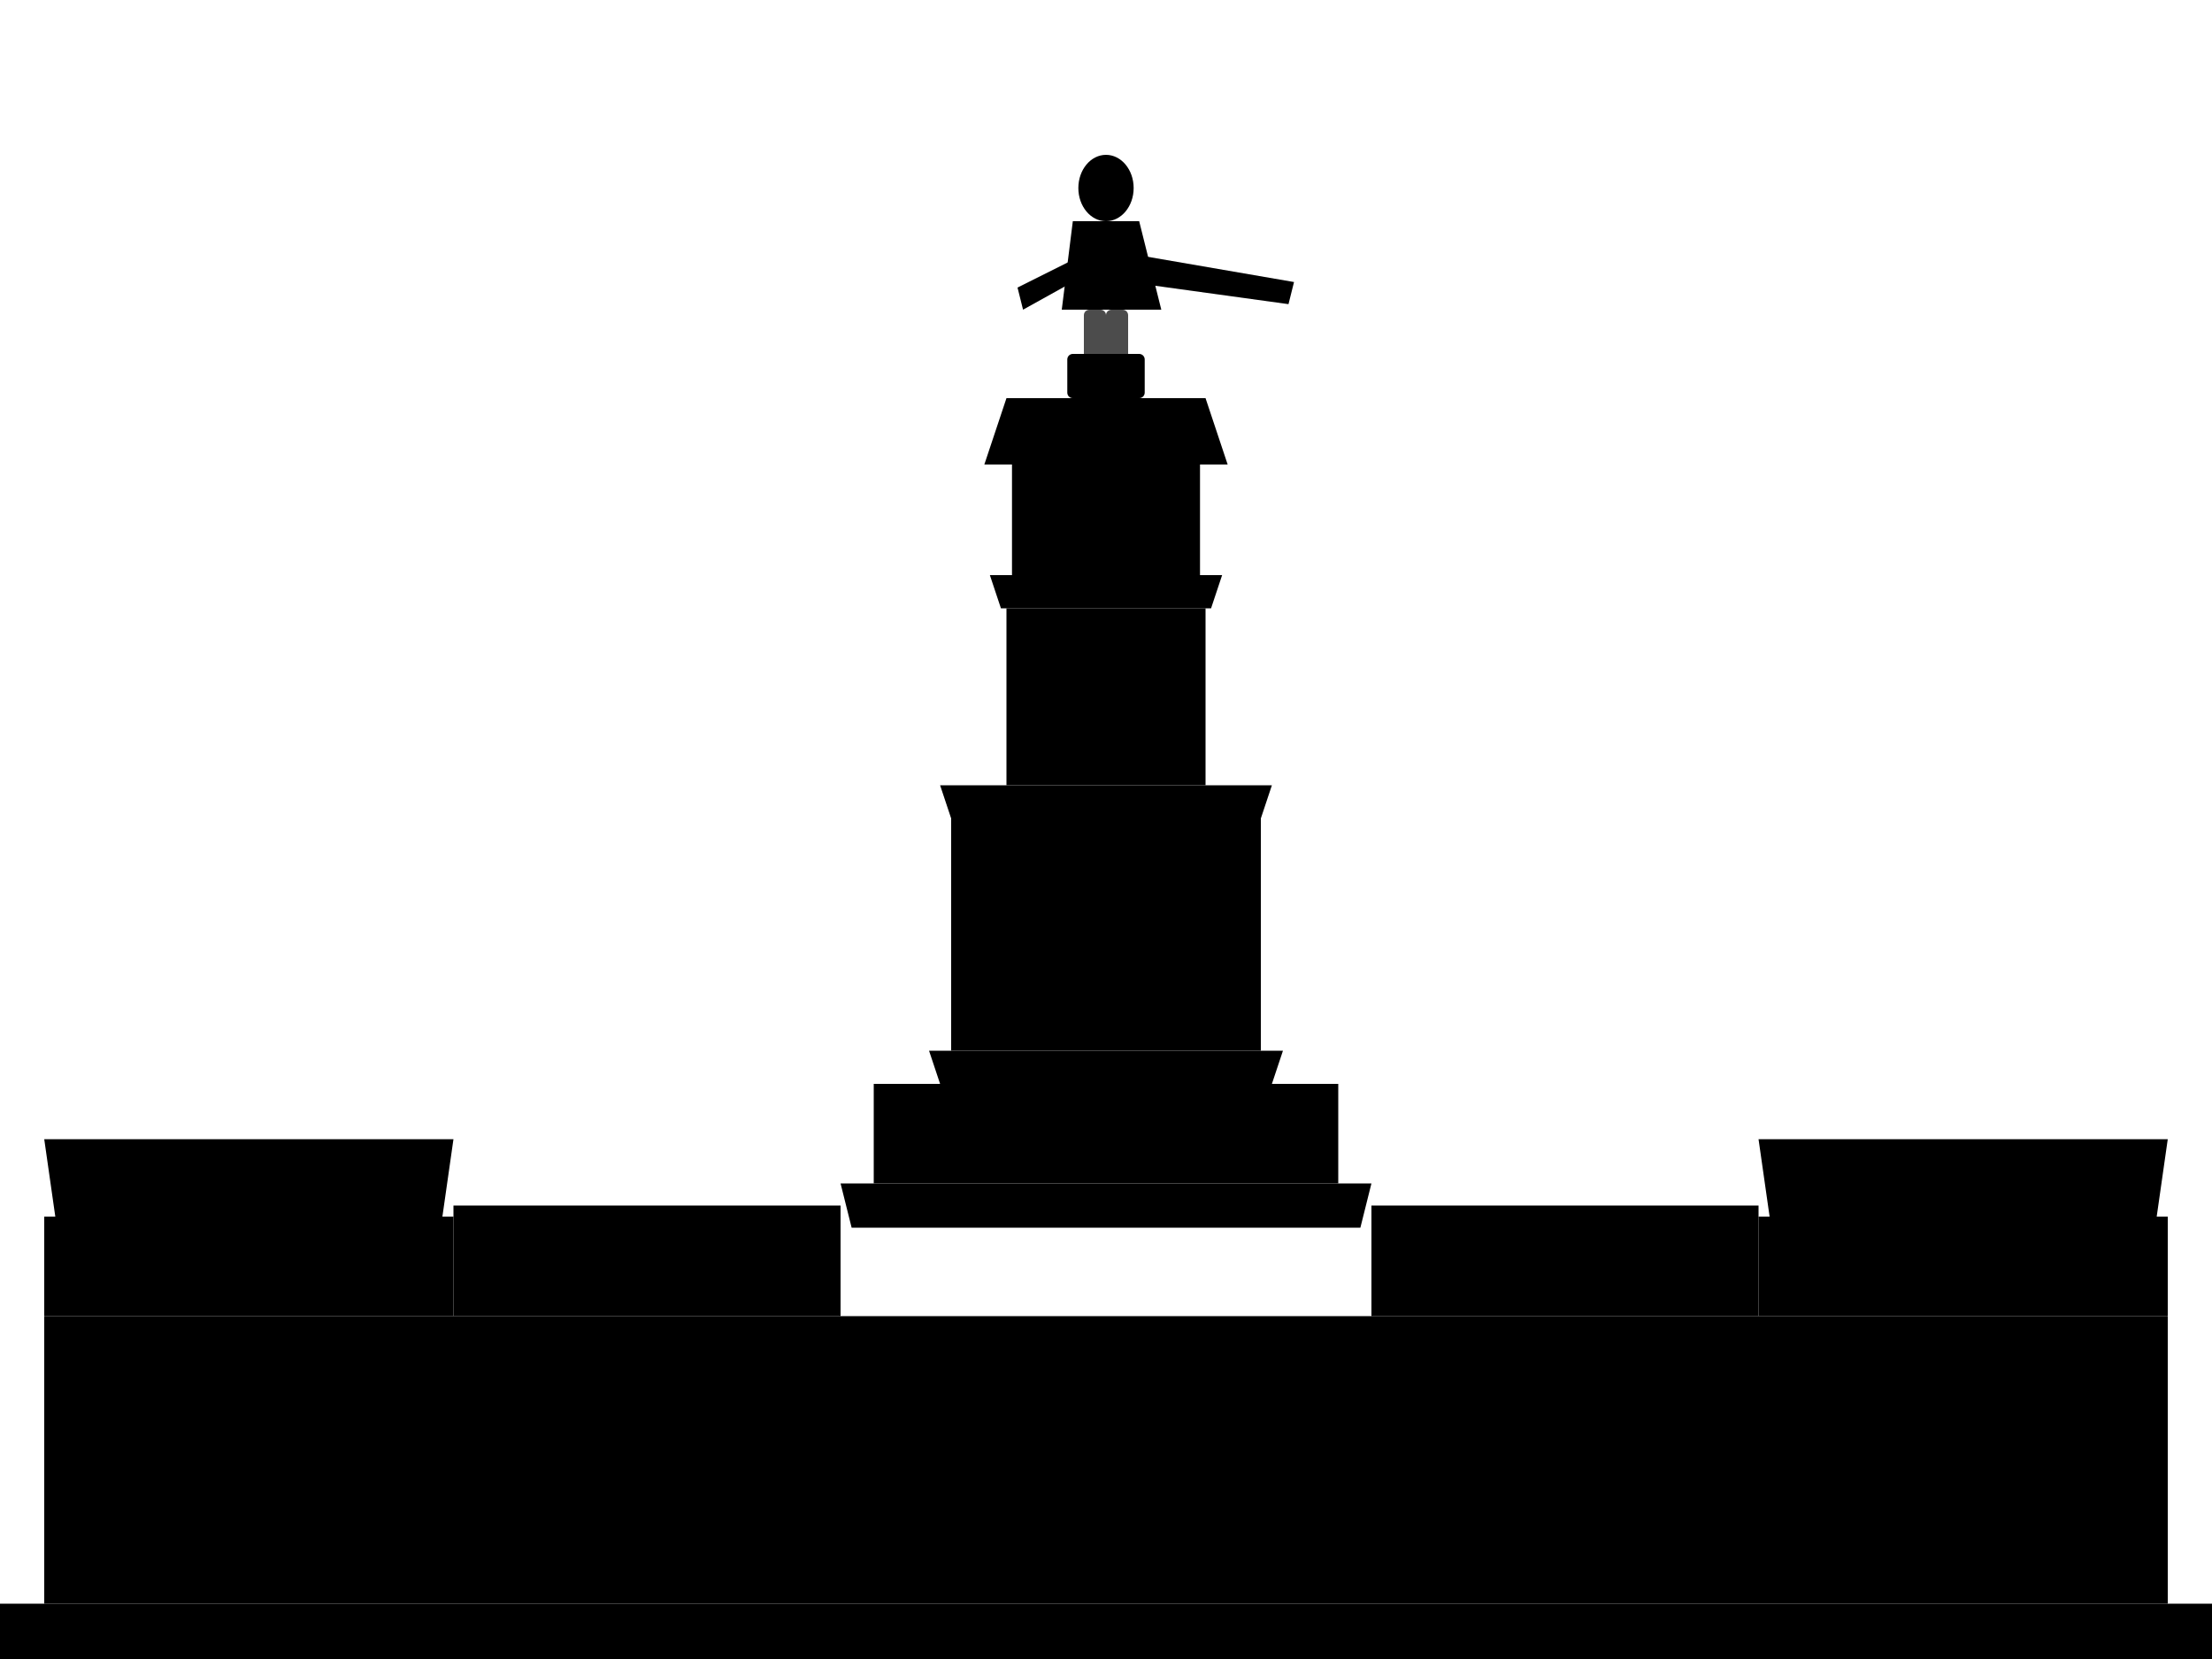
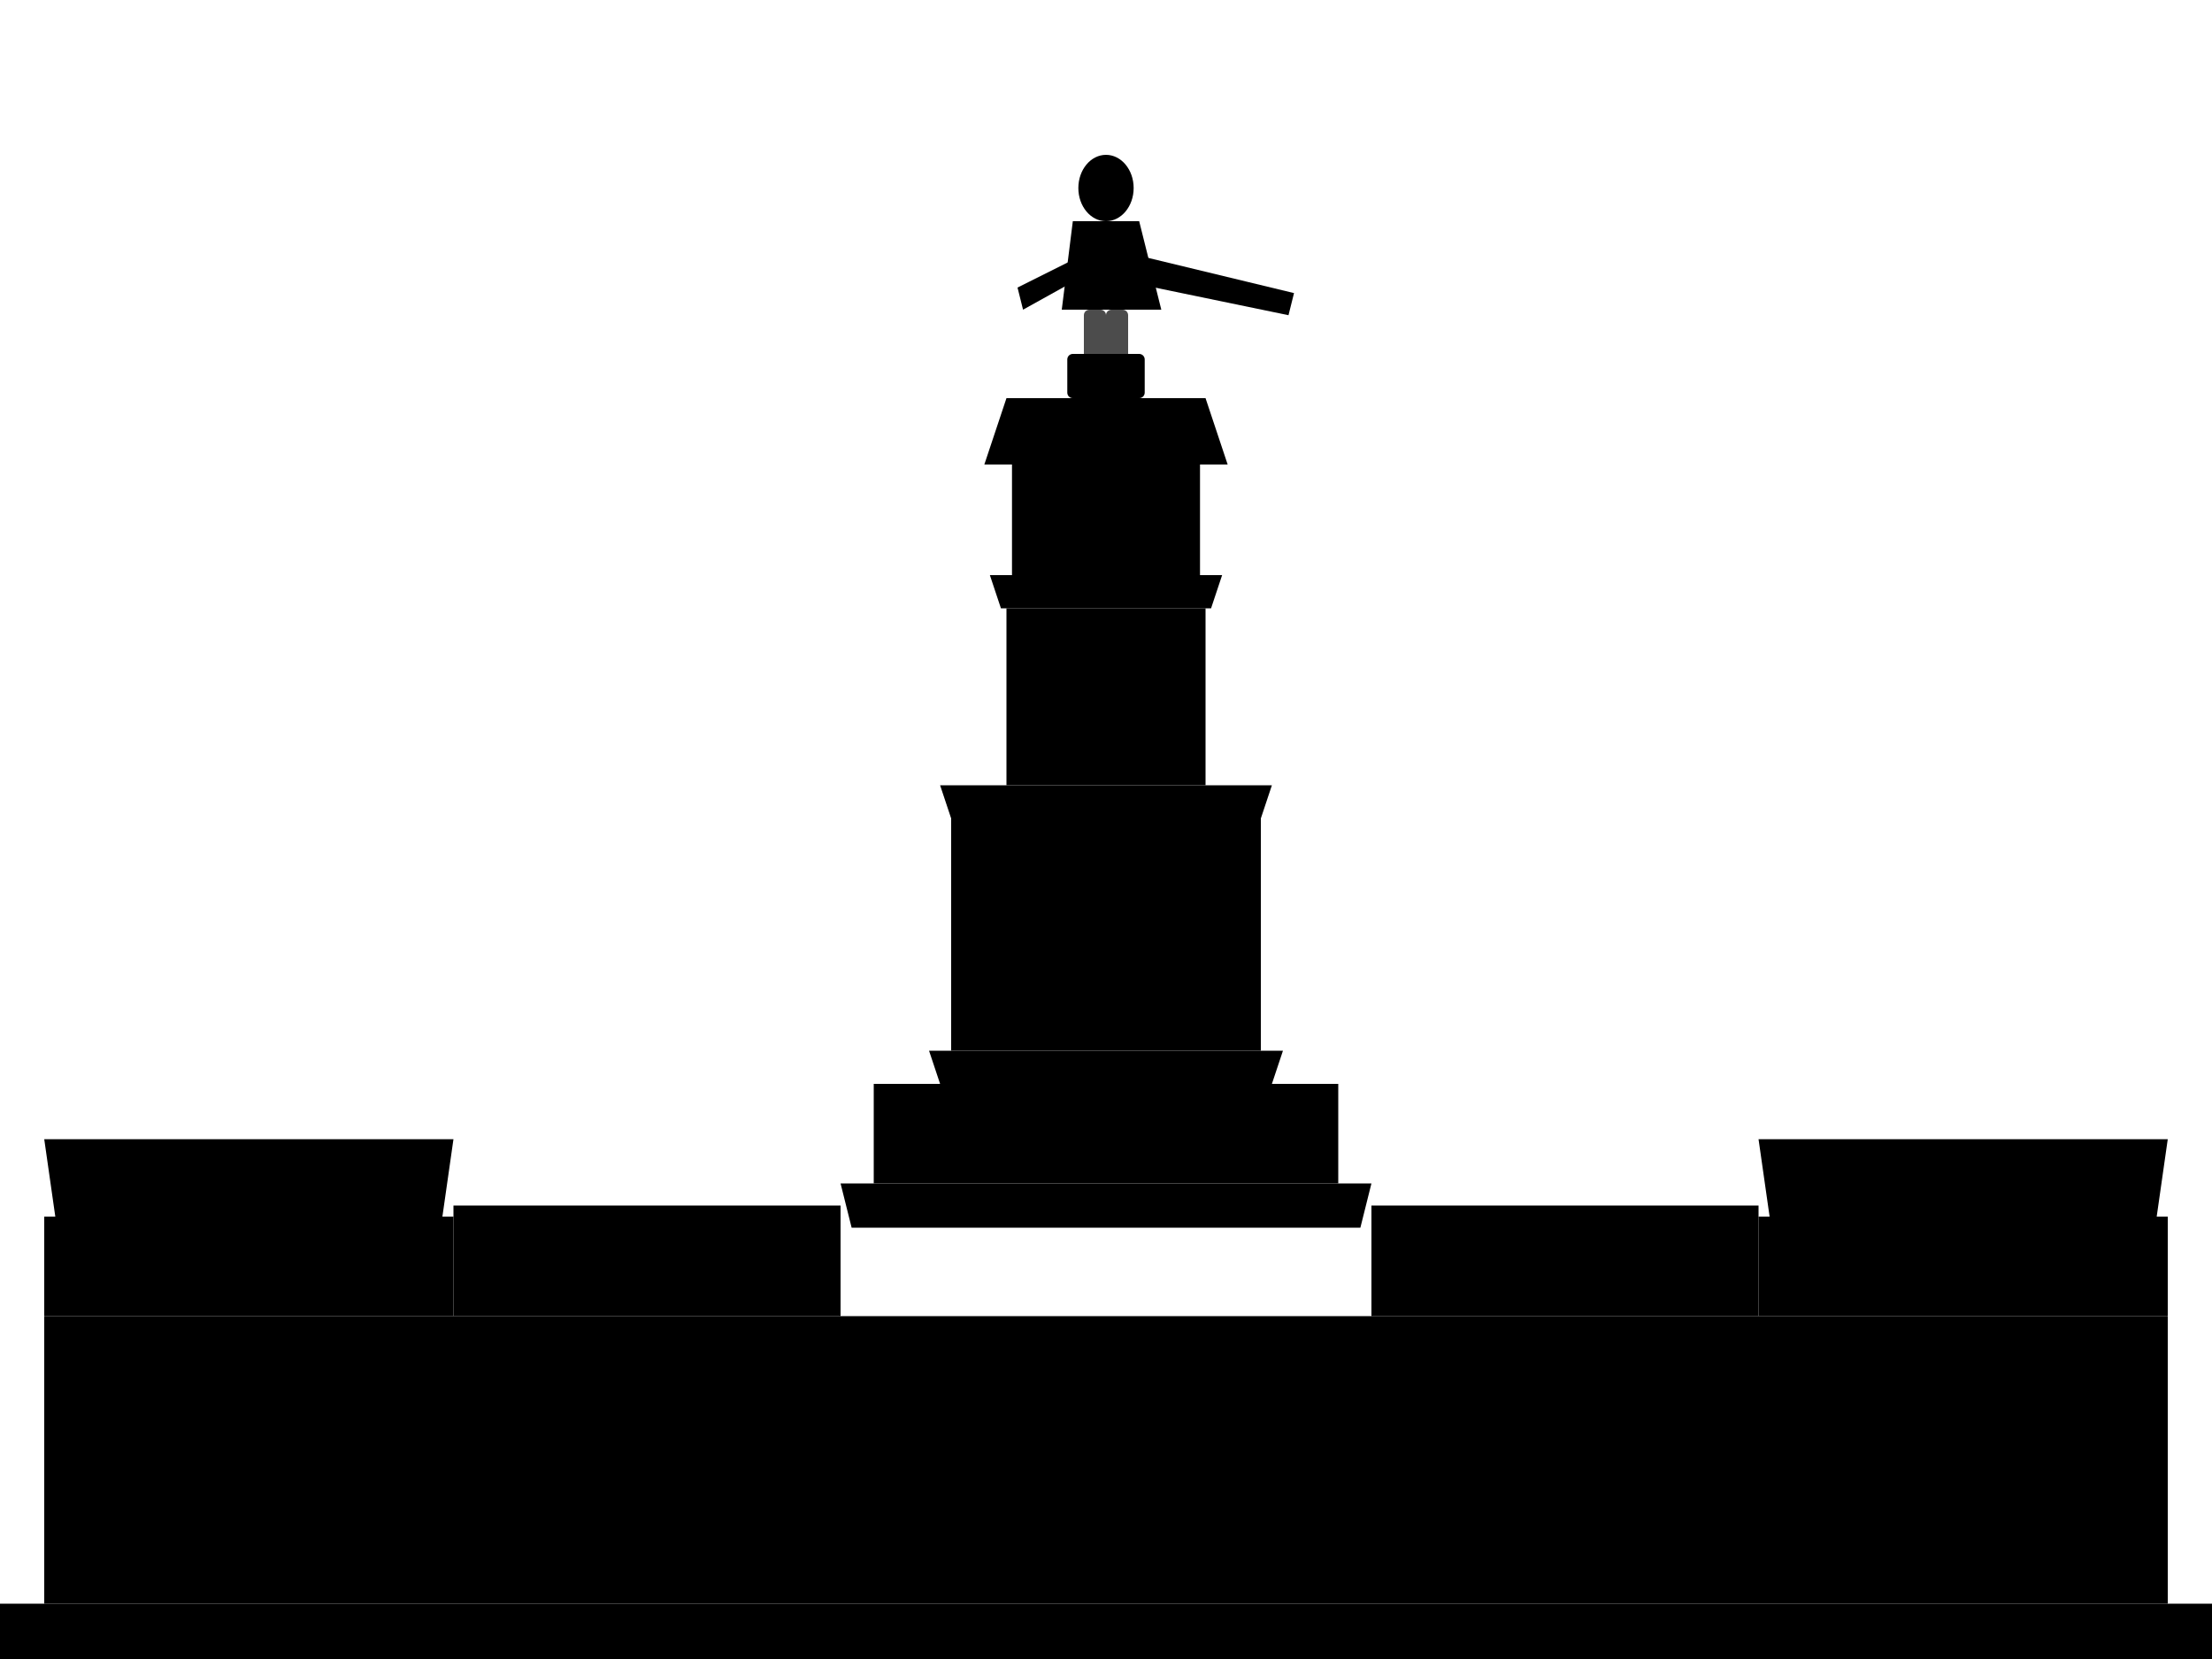
<svg xmlns="http://www.w3.org/2000/svg" viewBox="0 0 400 300">
  <ellipse cx="200" cy="34" rx="5" ry="6" fill="currentColor" />
  <path fill="currentColor" d="M194,40 L206,40 L210,56 L192,56 Z" />
-   <path fill="currentColor" d="M205,46 L234,51 L233,55 L204,51 Z" />
+   <path fill="currentColor" d="M205,46 L234,53 L233,57 L204,51 Z" />
  <path fill="currentColor" d="M194,47 L184,52 L185,56 L194,51 Z" />
  <rect x="196" y="56" width="4" height="10" rx="1" fill="currentColor" opacity="0.7" />
  <rect x="200" y="56" width="4" height="10" rx="1" fill="currentColor" opacity="0.7" />
  <rect x="193" y="64" width="14" height="8" rx="1" fill="currentColor" />
  <path fill="currentColor" d="M182,72 L218,72 L222,84 L178,84 Z" />
  <rect x="183" y="84" width="34" height="20" fill="currentColor" />
  <path fill="currentColor" d="M179,104 L221,104 L219,110 L181,110 Z" />
  <rect x="182" y="110" width="36" height="32" fill="currentColor" />
  <path fill="currentColor" d="M170,142 L230,142 L228,148 L172,148 Z" />
  <rect x="172" y="148" width="56" height="42" fill="currentColor" />
  <path fill="currentColor" d="M168,190 L232,190 L230,196 L170,196 Z" />
  <rect x="158" y="196" width="84" height="18" fill="currentColor" />
  <path fill="currentColor" d="M152,214 L248,214 L246,222 L154,222 Z" />
  <path fill="currentColor" d="M8,206 L82,206 L80,220 L10,220 Z" />
  <rect x="8" y="220" width="74" height="18" fill="currentColor" />
  <rect x="82" y="218" width="70" height="20" fill="currentColor" />
  <rect x="248" y="218" width="70" height="20" fill="currentColor" />
  <path fill="currentColor" d="M318,206 L392,206 L390,220 L320,220 Z" />
  <rect x="318" y="220" width="74" height="18" fill="currentColor" />
  <rect x="8" y="238" width="384" height="52" fill="currentColor" />
  <rect x="0" y="290" width="400" height="10" fill="currentColor" />
</svg>
